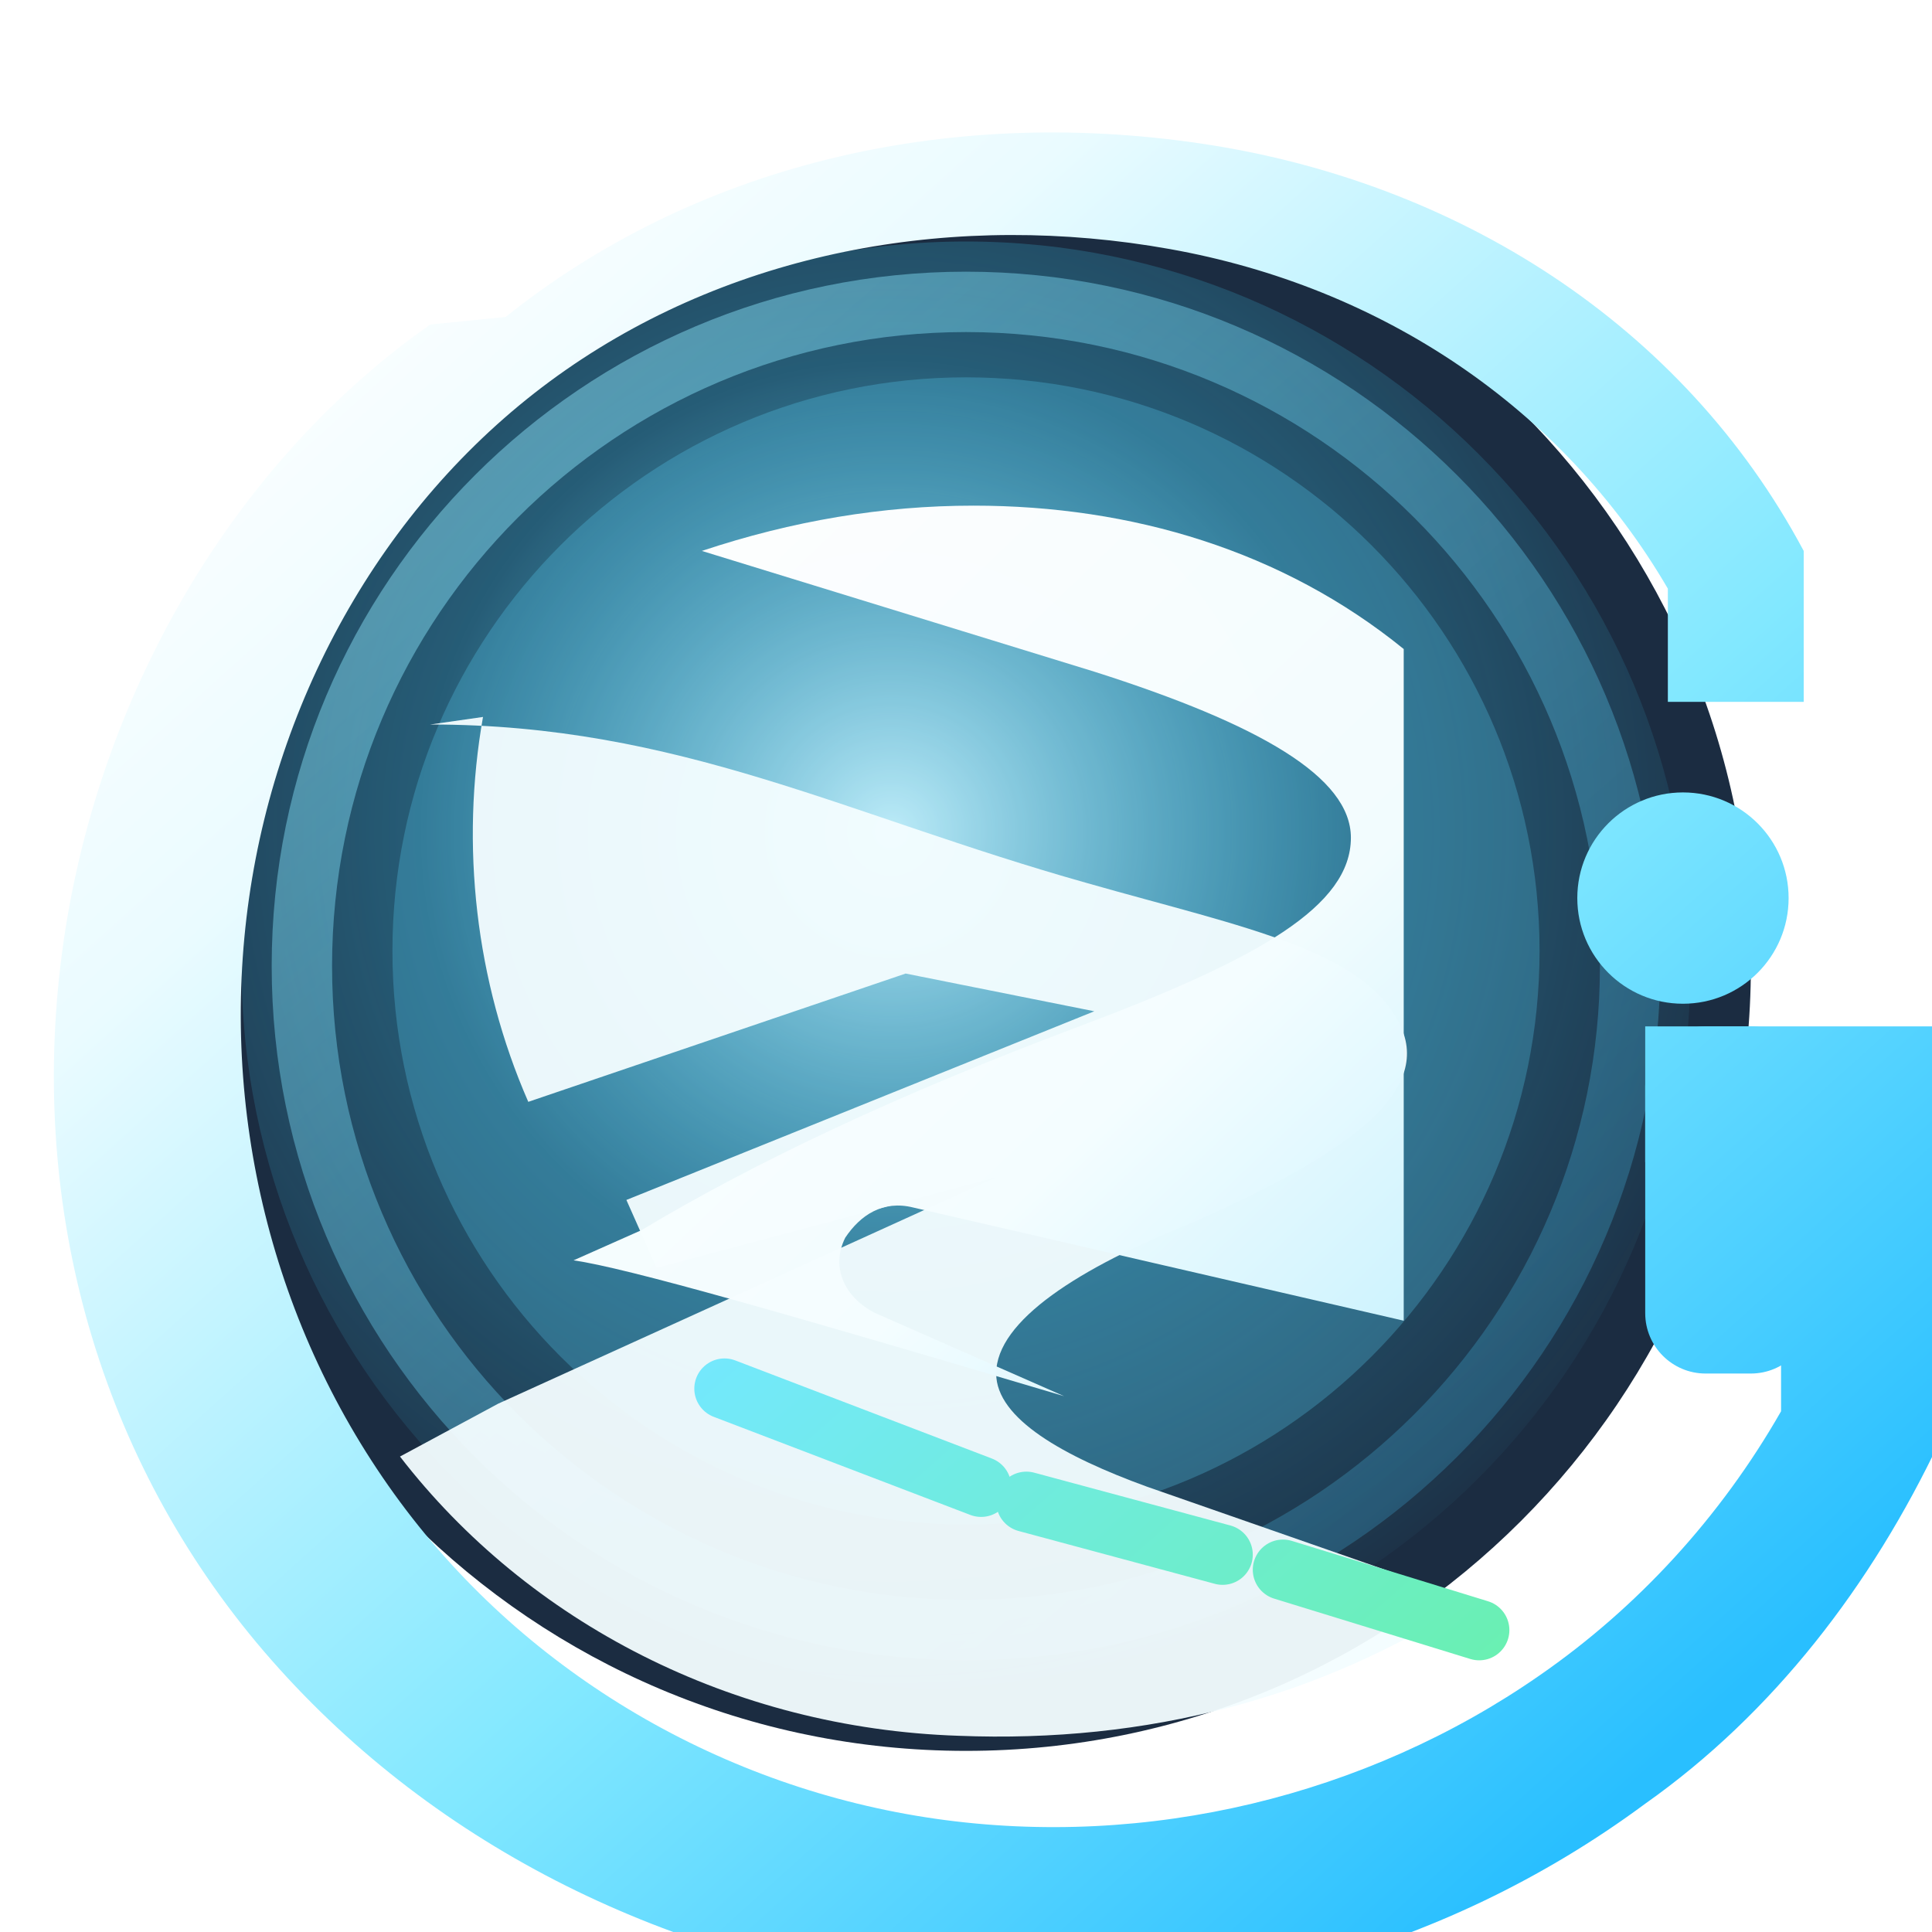
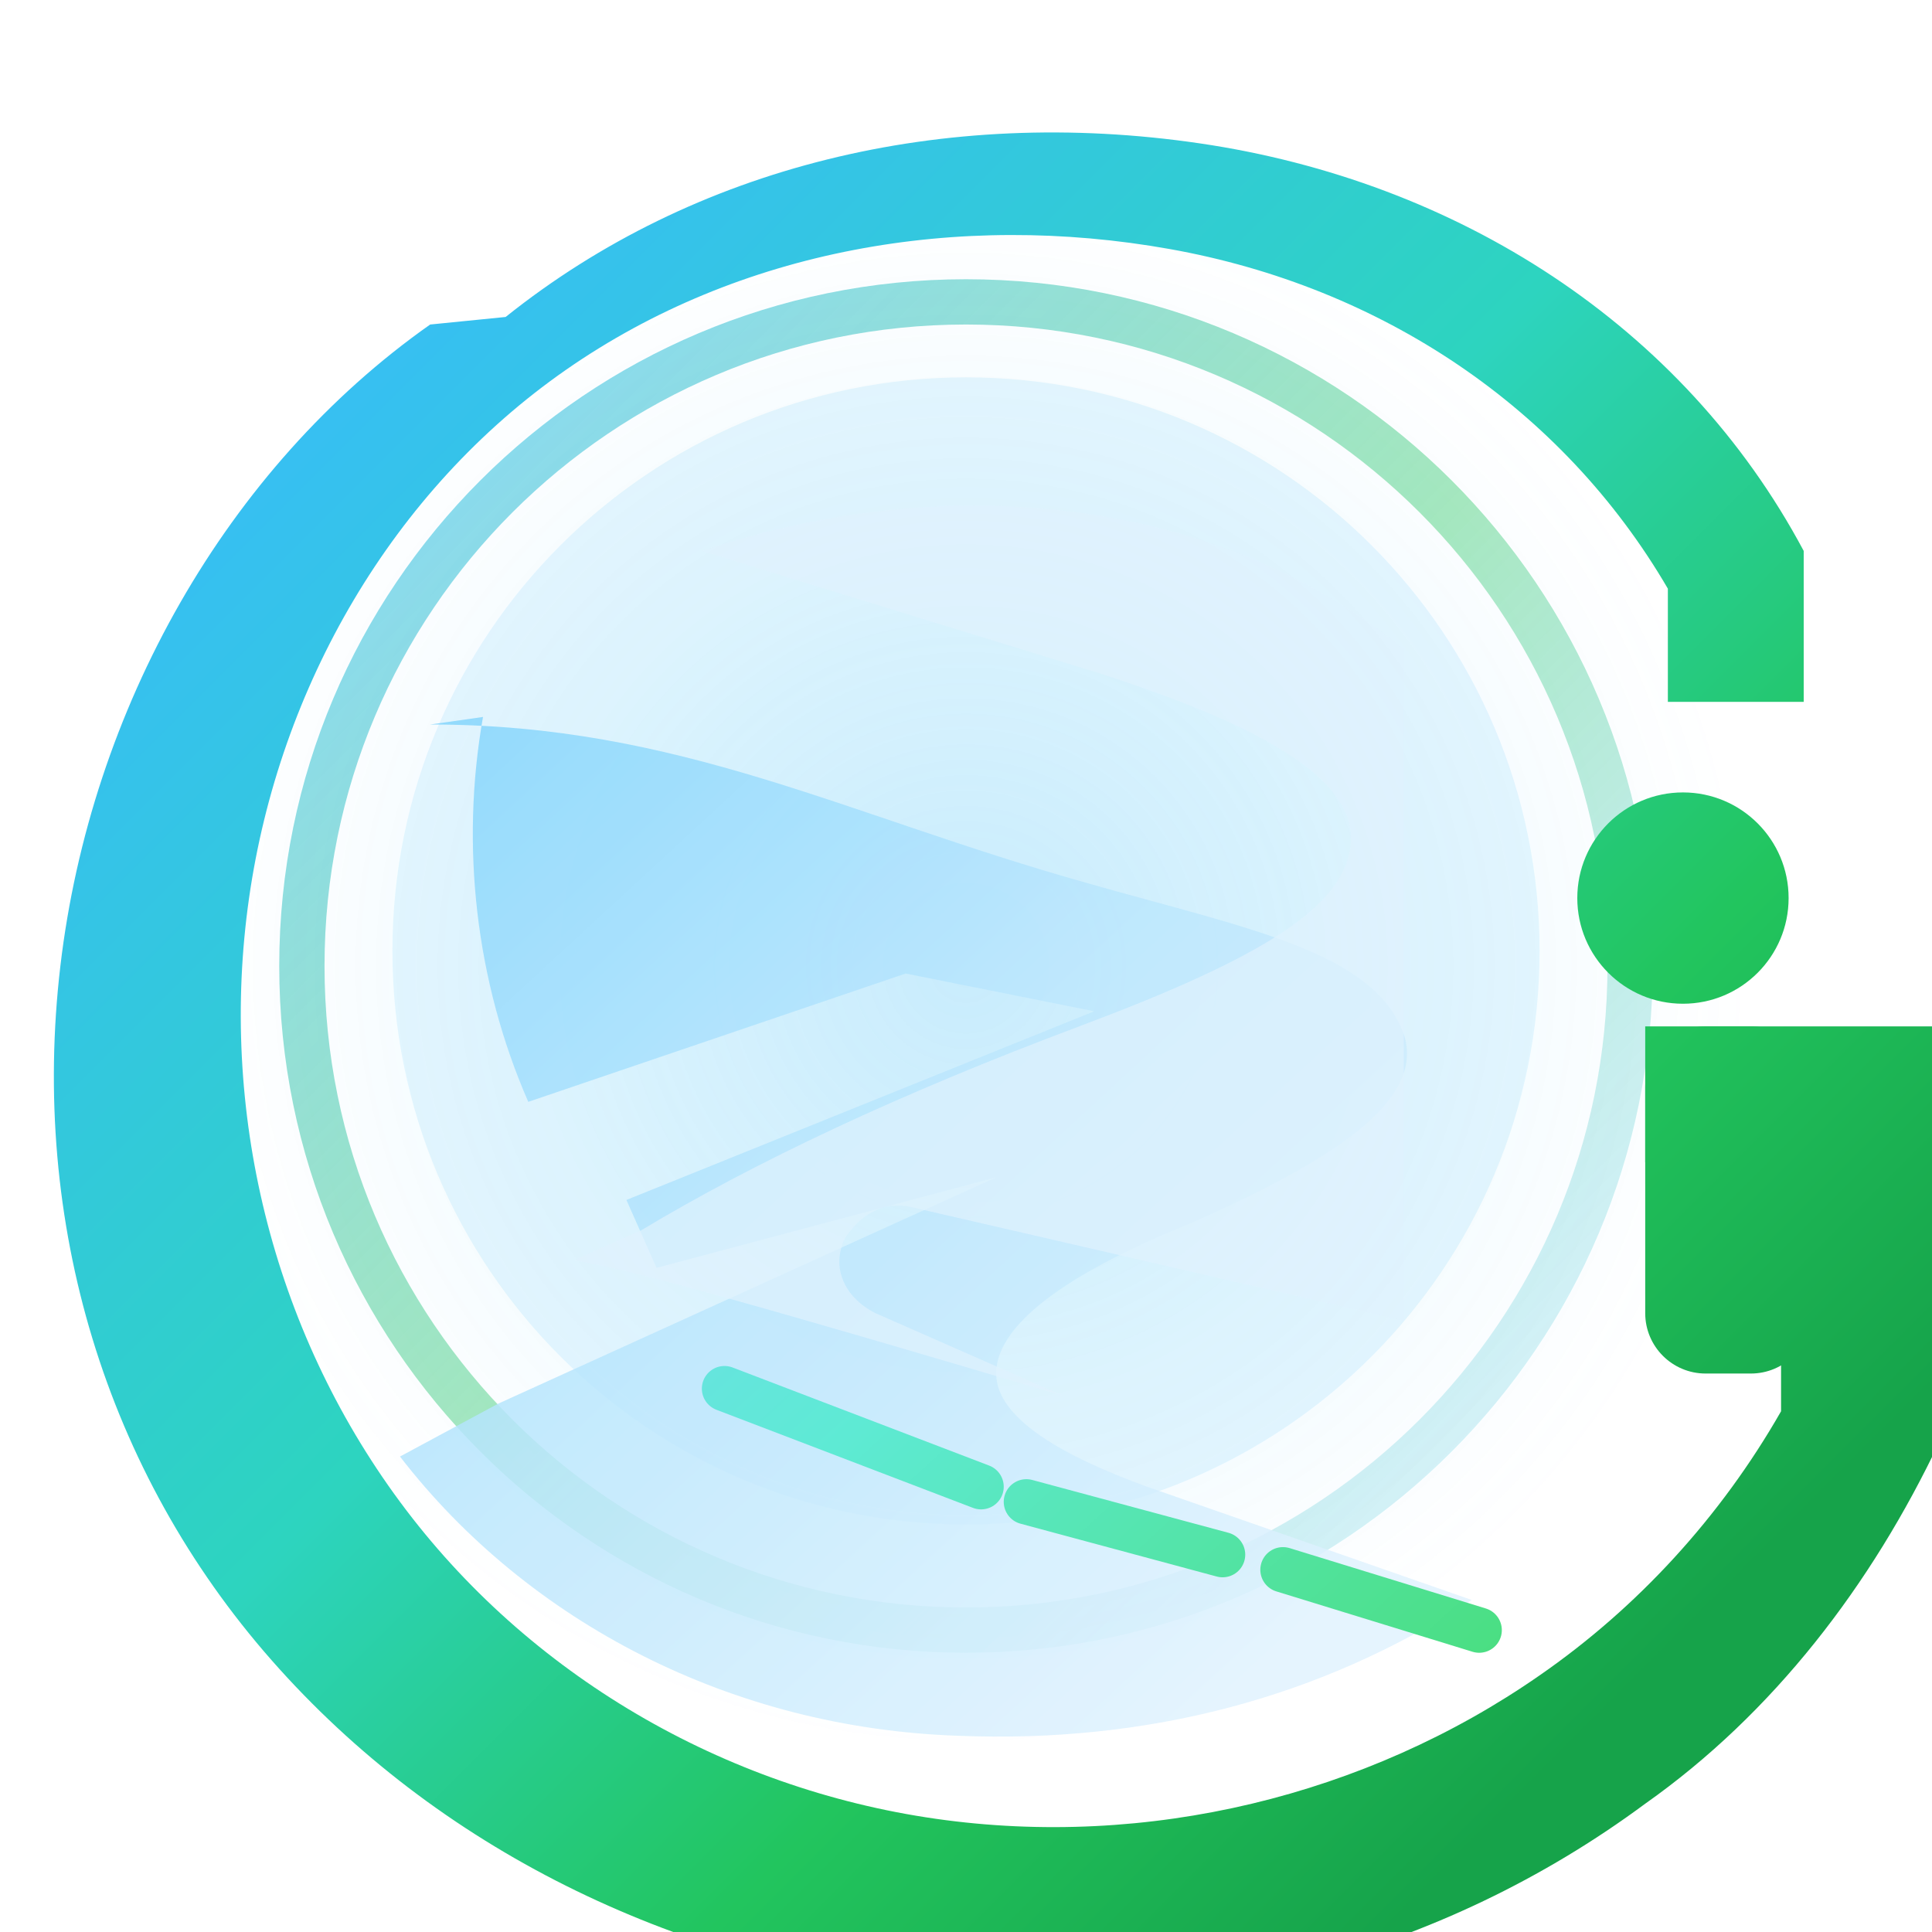
<svg xmlns="http://www.w3.org/2000/svg" width="256" height="256" viewBox="0 0 256 256" fill="none">
  <defs>
-     <radialGradient id="jgzt-halo" cx="0" cy="0" r="1" gradientUnits="userSpaceOnUse" gradientTransform="translate(118 110) rotate(48) scale(126)">
-       <stop stop-color="#E8FCFF" stop-opacity="0.95" />
-       <stop offset="0.5" stop-color="#42D8FF" stop-opacity="0.28" />
-       <stop offset="1" stop-color="#42D8FF" stop-opacity="0" />
+     <radialGradient id="jgzt-halo" cx="128" cy="128" r="104" gradientUnits="userSpaceOnUse">
+       <stop offset="0" stop-color="#38BDF8" stop-opacity="0.18" />
+       <stop offset="0.6" stop-color="#38BDF8" stop-opacity="0.06" />
+       <stop offset="1" stop-color="#38BDF8" stop-opacity="0" />
    </radialGradient>
-     <linearGradient id="jgzt-shell" x1="44" y1="26" x2="226" y2="228" gradientUnits="userSpaceOnUse">
-       <stop stop-color="#FFFFFF" />
-       <stop offset="0.22" stop-color="#EAFBFF" />
-       <stop offset="0.62" stop-color="#82E8FF" />
-       <stop offset="1" stop-color="#29BFFF" />
+     <linearGradient id="jgzt-shell" x1="40" y1="40" x2="220" y2="220" gradientUnits="userSpaceOnUse">
+       <stop offset="0" stop-color="#38BDF8" />
+       <stop offset="0.45" stop-color="#2DD4BF" />
+       <stop offset="0.75" stop-color="#22C55E" />
+       <stop offset="1" stop-color="#16A34A" />
    </linearGradient>
-     <linearGradient id="jgzt-core" x1="70" y1="72" x2="198" y2="206" gradientUnits="userSpaceOnUse">
-       <stop stop-color="#FFFFFF" />
-       <stop offset="0.58" stop-color="#F4FDFF" />
-       <stop offset="1" stop-color="#B8EEFF" />
+     <linearGradient id="jgzt-core" x1="70" y1="70" x2="190" y2="200" gradientUnits="userSpaceOnUse">
+       <stop offset="0" stop-color="#7DD3FC" />
+       <stop offset="0.5" stop-color="#BAE6FD" />
+       <stop offset="1" stop-color="#E0F2FE" />
    </linearGradient>
-     <linearGradient id="jgzt-glow" x1="40" y1="28" x2="216" y2="228" gradientUnits="userSpaceOnUse">
-       <stop stop-color="#A9FFFF" />
-       <stop offset="0.55" stop-color="#74E8FF" />
-       <stop offset="1" stop-color="#68F1A5" />
+     <linearGradient id="jgzt-glow" x1="90" y1="100" x2="200" y2="220" gradientUnits="userSpaceOnUse">
+       <stop offset="0" stop-color="#7DD3FC" />
+       <stop offset="0.5" stop-color="#5EEAD4" />
+       <stop offset="1" stop-color="#4ADE80" />
    </linearGradient>
-     <linearGradient id="jgzt-ring" x1="52" y1="34" x2="214" y2="220" gradientUnits="userSpaceOnUse">
-       <stop stop-color="#9BEFFF" stop-opacity="0.95" />
-       <stop offset="1" stop-color="#3CC8FF" stop-opacity="0.34" />
+     <linearGradient id="jgzt-ring" x1="50" y1="50" x2="210" y2="210" gradientUnits="userSpaceOnUse">
+       <stop offset="0" stop-color="#38BDF8" stop-opacity="0.6" />
+       <stop offset="0.5" stop-color="#22C55E" stop-opacity="0.4" />
+       <stop offset="1" stop-color="#38BDF8" stop-opacity="0.15" />
    </linearGradient>
  </defs>
-   <circle cx="128" cy="128" r="104" fill="#081A31" opacity="0.92" />
-   <circle cx="128" cy="128" r="96" fill="url(#jgzt-halo)" />
-   <circle cx="128" cy="128" r="88" fill="none" stroke="url(#jgzt-ring)" stroke-width="8" opacity="0.52" />
+   <circle cx="128" cy="128" r="104" fill="url(#jgzt-halo)" />
+   <circle cx="128" cy="128" r="88" fill="none" stroke="url(#jgzt-ring)" stroke-width="6" />
  <path d="M67 42C92 22 125 14 159 19C193 24 223 43 239 73V93H221V78C207 54 183 38 155 33C127 28 98 33 75 49C52 65 37 91 33 119C29 147 36 176 53 199C70 222 96 237 124 241C152 245 181 238 204 222C217 213 228 201 236 187V154H218V136H257V191C248 210 235 227 218 239C191 259 157 268 123 264C89 260 58 245 36 220C14 195 4 162 8 128C12 94 30 62 57 43L67 42Z" fill="url(#jgzt-shell)" />
  <circle cx="223" cy="119" r="14" fill="url(#jgzt-shell)" />
  <rect x="218" y="136" width="22" height="46" rx="8" fill="url(#jgzt-shell)" />
-   <circle cx="128" cy="126" r="76" fill="#5BD9FF" opacity="0.26" />
-   <path d="M57 96C90 96 112 108 144 117C165 123 182 126 186 137C189 146 176 154 158 162C143 168 132 175 132 182C132 188 141 193 152 197L195 212C175 225 152 231 127 230C97 229 70 215 53 193L66 186L132 156L87 168L83 159L145 134L120 129L70 146C63 130 61 112 64 95L57 96Z" fill="#F3FDFF" opacity="0.95" />
-   <path d="M96 184L130 197" stroke="url(#jgzt-glow)" stroke-width="8" stroke-linecap="round" />
-   <path d="M136 199L162 206" stroke="url(#jgzt-glow)" stroke-width="8" stroke-linecap="round" />
-   <path d="M170 208L196 216" stroke="url(#jgzt-glow)" stroke-width="8" stroke-linecap="round" />
-   <path d="M85 163C100 154 119 145 143 136C167 127 179 120 179 111C179 103 167 96 145 89L93 73C105 69 117 67 129 67C150 67 170 73 186 86V175L121 160C117 159 114 161 112 164C110 168 112 172 116 174L141 185C104 174 83 168 76 167L85 163Z" fill="url(#jgzt-core)" opacity="0.99" />
+   <circle cx="128" cy="126" r="76" fill="#38BDF8" opacity="0.12" />
+   <path d="M57 96C90 96 112 108 144 117C165 123 182 126 186 137C189 146 176 154 158 162C143 168 132 175 132 182C132 188 141 193 152 197L195 212C175 225 152 231 127 230C97 229 70 215 53 193L66 186L132 156L87 168L83 159L145 134L120 129L70 146C63 130 61 112 64 95L57 96Z" fill="url(#jgzt-core)" opacity="0.85" />
+   <path d="M96 184L130 197" stroke="url(#jgzt-glow)" stroke-width="6" stroke-linecap="round" />
+   <path d="M136 199L162 206" stroke="url(#jgzt-glow)" stroke-width="6" stroke-linecap="round" />
+   <path d="M170 208L196 216" stroke="url(#jgzt-glow)" stroke-width="6" stroke-linecap="round" />
+   <path d="M85 163C100 154 119 145 143 136C167 127 179 120 179 111C179 103 167 96 145 89L93 73C105 69 117 67 129 67C150 67 170 73 186 86V175L121 160C117 159 114 161 112 164C110 168 112 172 116 174L141 185C104 174 83 168 76 167L85 163Z" fill="#E0F2FE" opacity="0.7" />
</svg>
